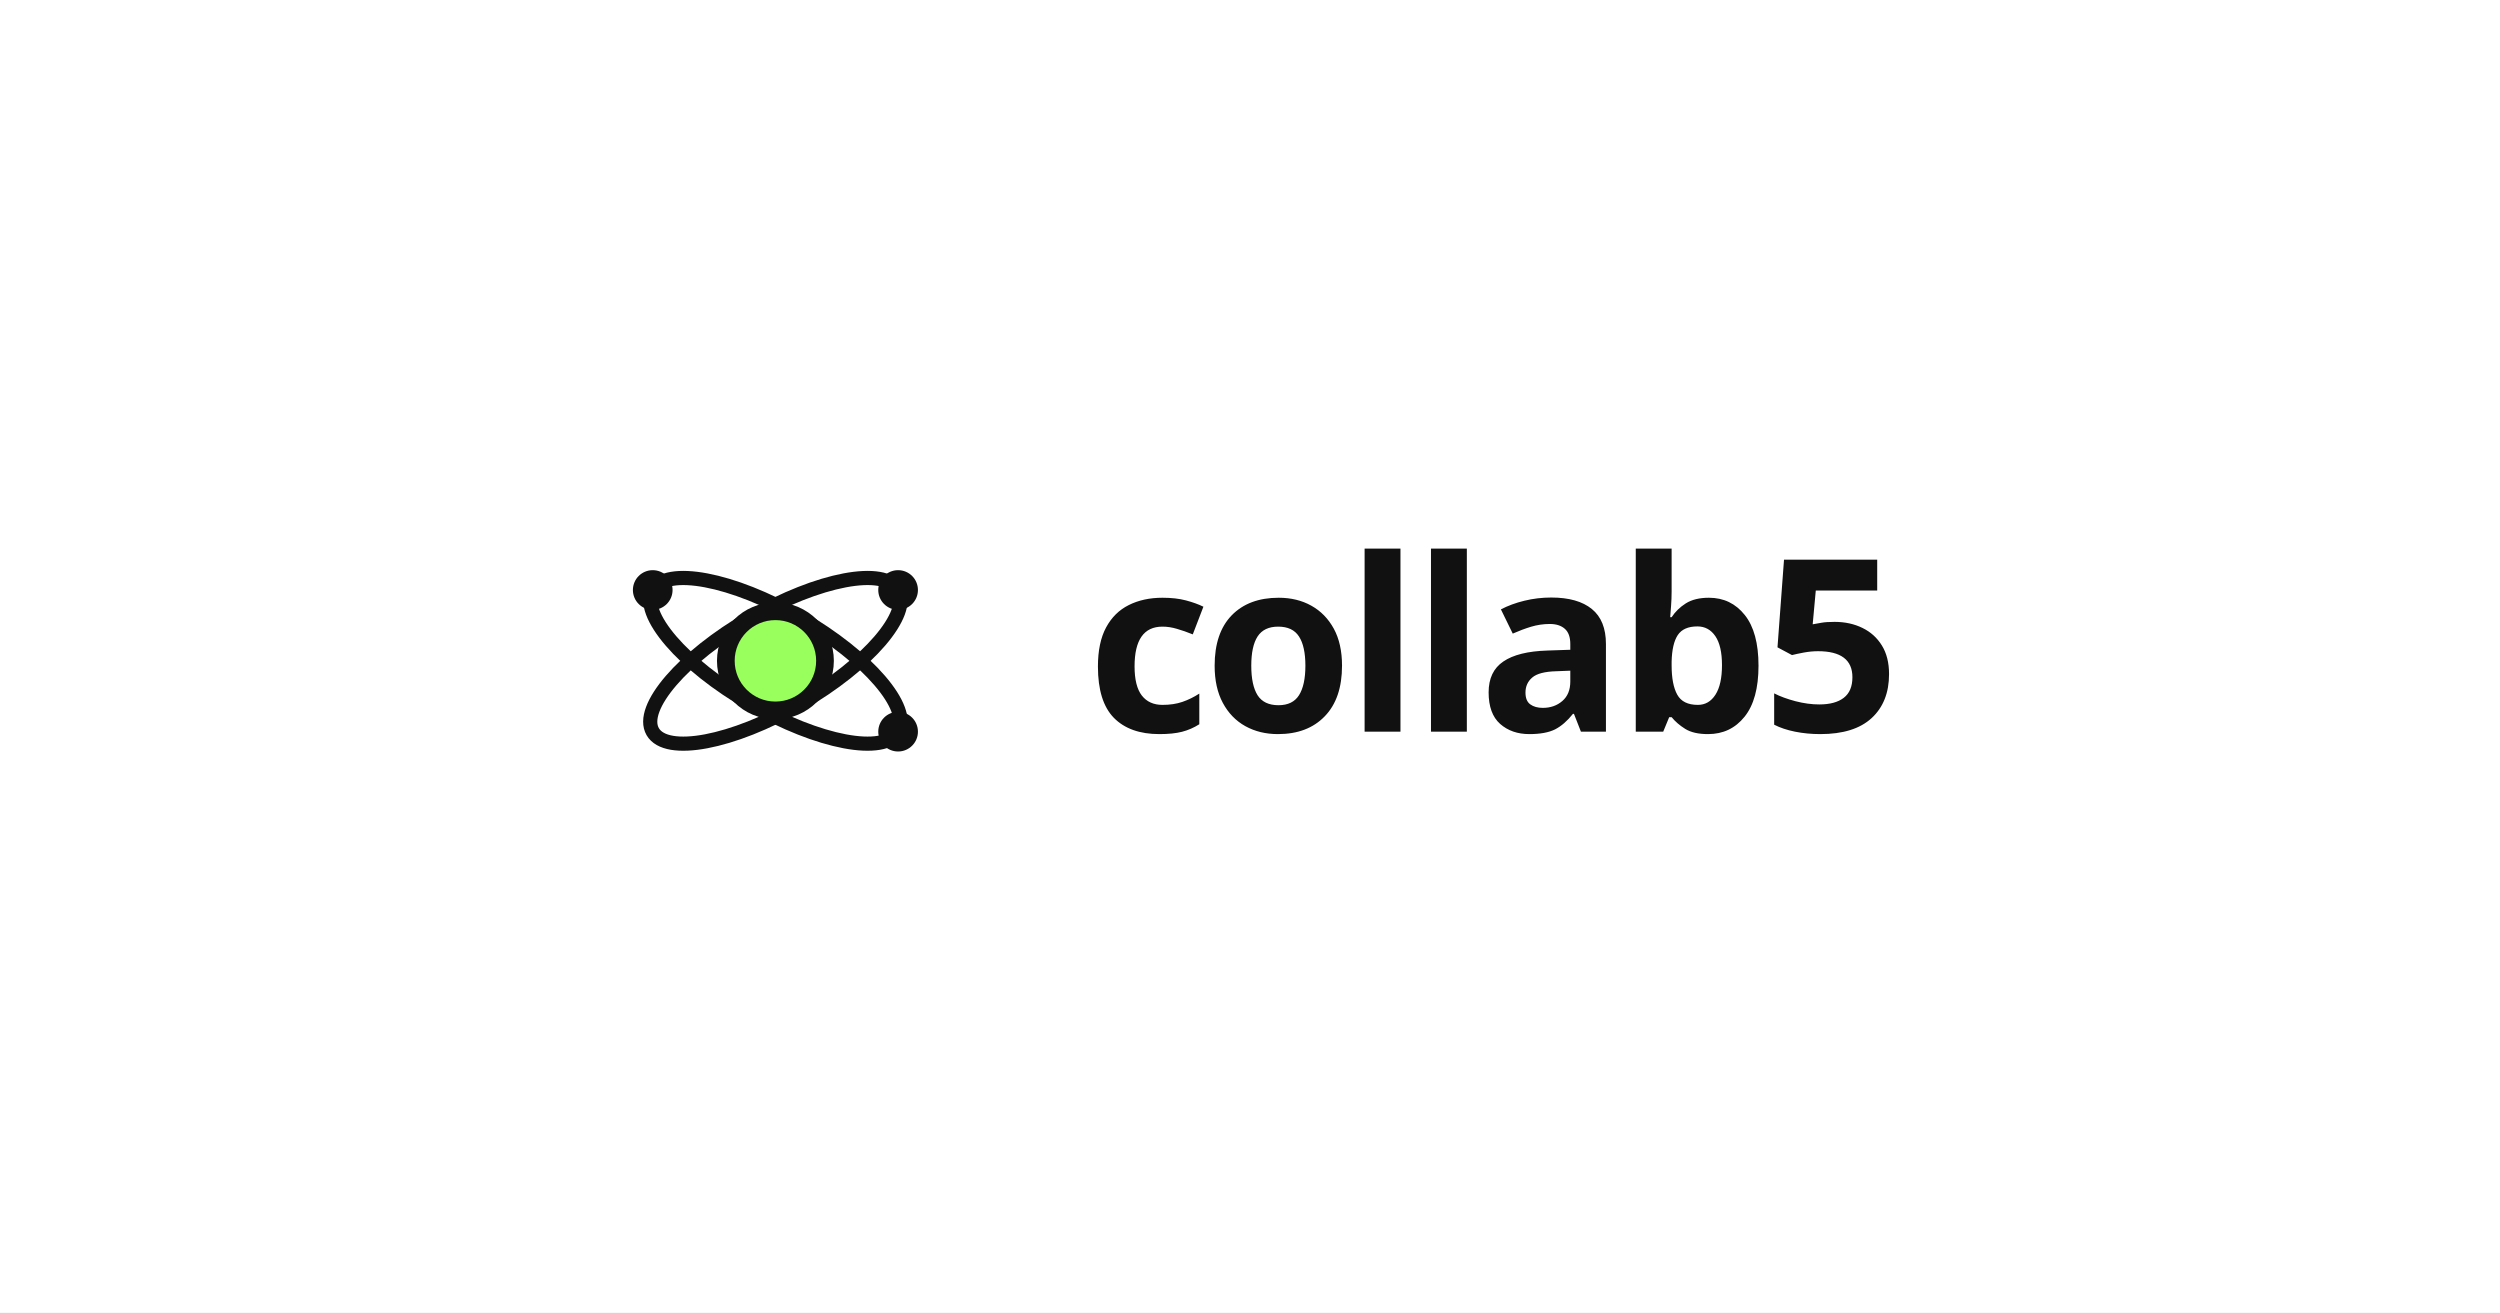
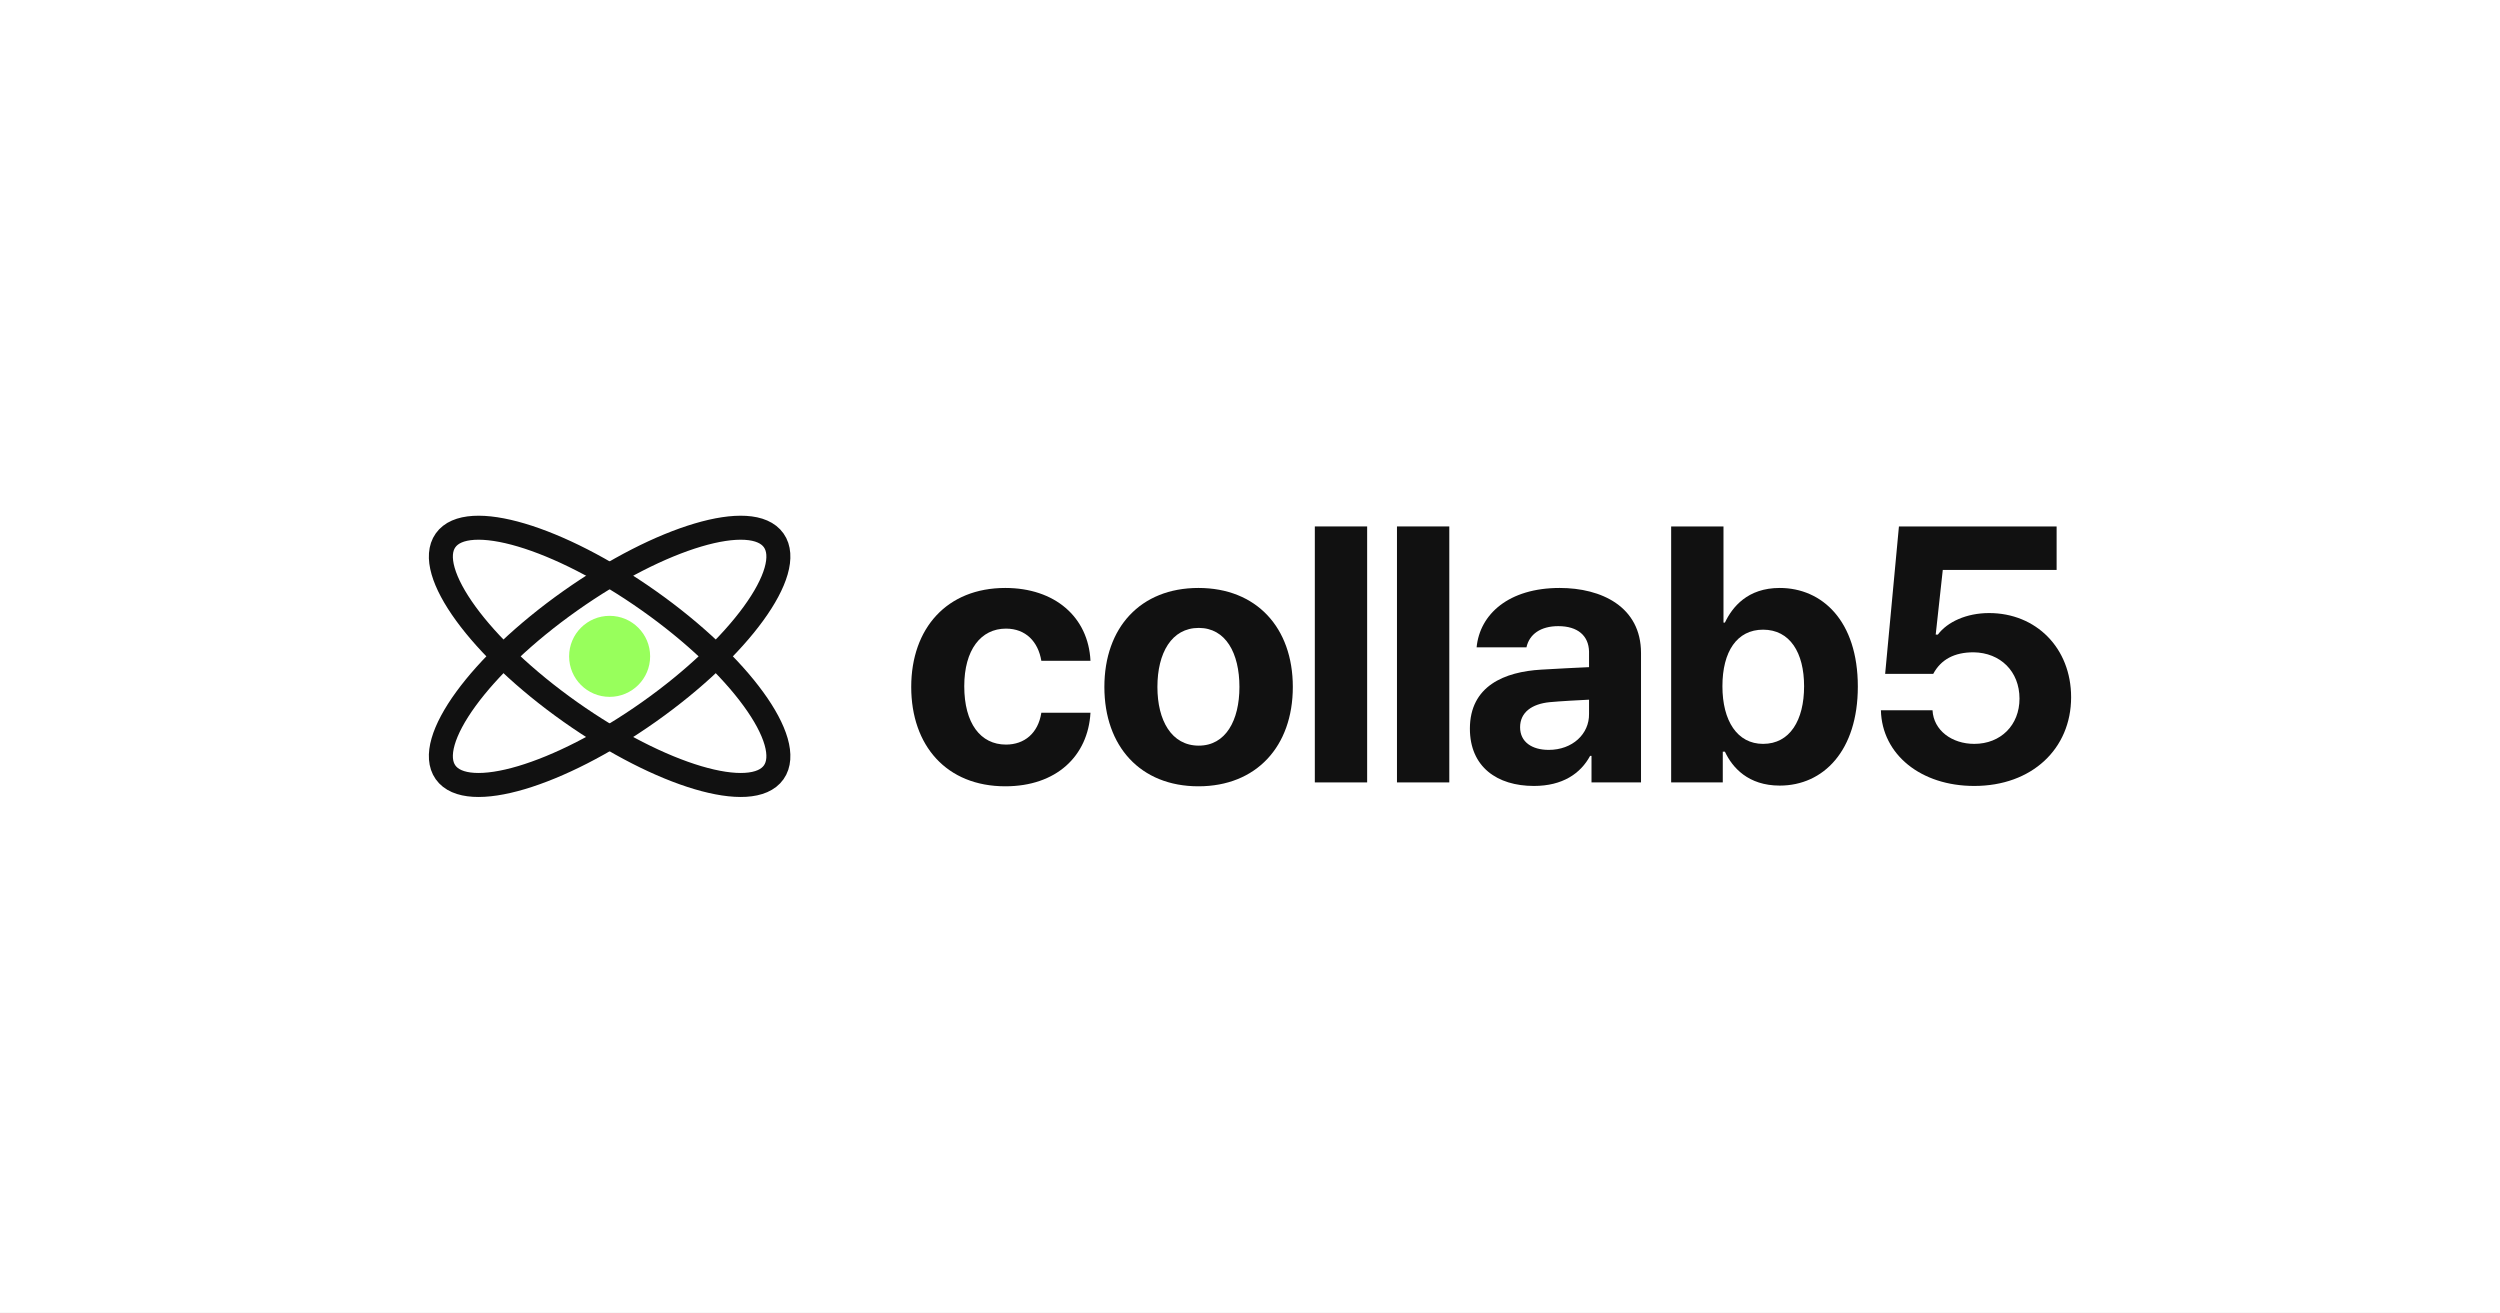
<svg xmlns="http://www.w3.org/2000/svg" width="1200" height="630" viewBox="0 0 1200 630">
  <rect width="1200" height="630" fill="#FFFFFF" />
-   <g transform="translate(277,222) scale(3.4)">
-     <g fill="none" stroke="#111111" stroke-width="2">
-       <ellipse cx="28" cy="28" rx="20" ry="7" transform="rotate(30 28 28)" />
-       <ellipse cx="28" cy="28" rx="20" ry="7" transform="rotate(-30 28 28)" />
+   <g transform="translate(205.0 246.7) scale(1.7378)">
+     <g fill="none" stroke="#111111" stroke-width="6.63">
+       <ellipse cx="50.42" cy="39.33" rx="55.50" ry="18.80" transform="rotate(35.25 50.42 39.33)" />
+       <ellipse cx="50.42" cy="39.33" rx="55.50" ry="18.80" transform="rotate(-35.25 50.42 39.33)" />
    </g>
-     <circle cx="45.32" cy="38" r="2.8" fill="#111111" />
-     <circle cx="10.68" cy="18" r="2.8" fill="#111111" />
-     <circle cx="45.32" cy="18" r="2.8" fill="#111111" />
-     <circle cx="28" cy="28" r="7" fill="#98FF5C" stroke="#111111" stroke-width="2.5" />
-     <text x="72" y="38" font-family="Pretendard" font-weight="700" font-size="34" letter-spacing="-1" fill="#111111">collab5</text>
+     <circle cx="50.42" cy="39.33" r="11.19" fill="#98FF5C" />
+     <g fill="#111111">
+       <path transform="translate(130.21 74.15) scale(0.048828 -0.048828)" d="M604.0 -22.0C892.0 -22.0 1072.0 148.0 1086.0 394.0H808.0C790.0 278.0 712.0 214.0 608.0 214.0C464.0 214.0 372.0 334.0 372.0 544.0C372.0 750.0 466.0 870.0 608.0 870.0C720.0 870.0 790.0 796.0 808.0 688.0H1086.0C1074.0 936.0 884.0 1100.0 604.0 1100.0C274.0 1100.0 72.0 872.0 72.0 540.0C72.0 208.0 272.0 -22.0 604.0 -22.0Z" />
+       <path transform="translate(183.56 74.15) scale(0.048828 -0.048828)" d="M604.0 -22.0C932.0 -22.0 1138.0 204.0 1138.0 540.0C1138.0 876.0 932.0 1100.0 604.0 1100.0C276.0 1100.0 72.0 876.0 72.0 540.0C72.0 204.0 276.0 -22.0 604.0 -22.0ZM606.0 208.0C452.0 208.0 372.0 350.0 372.0 540.0C372.0 732.0 452.0 874.0 606.0 874.0C758.0 874.0 836.0 732.0 836.0 540.0C836.0 350.0 758.0 208.0 606.0 208.0Z" />
+       <path transform="translate(239.54 74.15) scale(0.048828 -0.048828)" d="M412.0 1448.0H116.0V0.0H412.0Z" />
+       <path transform="translate(262.23 74.15) scale(0.048828 -0.048828)" d="M412.0 1448.0H116.0V0.0H412.0Z" />
+       <path transform="translate(284.91 74.15) scale(0.048828 -0.048828)" d="M64.0 304.0C64.0 88.0 218.0 -20.0 426.0 -20.0C588.0 -20.0 690.0 50.0 744.0 150.0H752.0V0.0H1032.0V732.0C1032.0 994.0 808.0 1100.0 572.0 1100.0C284.0 1100.0 120.0 952.0 102.0 764.0H384.0C400.0 838.0 464.0 884.0 564.0 884.0C674.0 884.0 736.0 830.0 738.0 740.0V652.0C692.0 650.0 546.0 643.0 468.0 638.0C260.0 626.0 64.0 546.0 64.0 304.0ZM348.0 312.0C348.0 396.0 414.0 444.0 516.0 454.0C567.0 459.0 693.0 466.0 738.0 468.0V388.0C740.0 274.0 644.0 184.0 510.0 184.0C416.0 184.0 348.0 228.0 348.0 312.0Z" />
+       <path transform="translate(337.67 74.15) scale(0.048828 -0.048828)" d="M122.0 0.0H414.0V174.0H426.0C468.0 84.0 558.0 -18.0 736.0 -18.0C984.0 -18.0 1178.0 180.0 1178.0 542.0C1178.0 914.0 976.0 1100.0 736.0 1100.0C554.0 1100.0 468.0 992.0 426.0 904.0H418.0V1448.0H122.0ZM412.0 544.0C412.0 740.0 494.0 864.0 642.0 864.0C794.0 864.0 874.0 734.0 874.0 544.0C874.0 352.0 794.0 218.0 642.0 218.0C496.0 218.0 412.0 348.0 412.0 544.0Z" />
+       <path transform="translate(395.80 74.15) scale(0.048828 -0.048828)" d="M646.0 -20.0C972.0 -20.0 1194.0 190.0 1194.0 482.0C1194.0 760.0 996.0 958.0 730.0 958.0C602.0 958.0 494.0 908.0 440.0 836.0H428.0L468.0 1202.0H1112.0V1448.0H220.0L142.0 614.0H414.0C458.0 696.0 534.0 736.0 642.0 736.0C794.0 734.0 902.0 628.0 902.0 474.0C902.0 324.0 796.0 218.0 646.0 218.0C520.0 218.0 416.0 294.0 410.0 408.0H118.0C124.0 158.0 344.0 -20.0 646.0 -20.0Z" />
+     </g>
  </g>
</svg>
